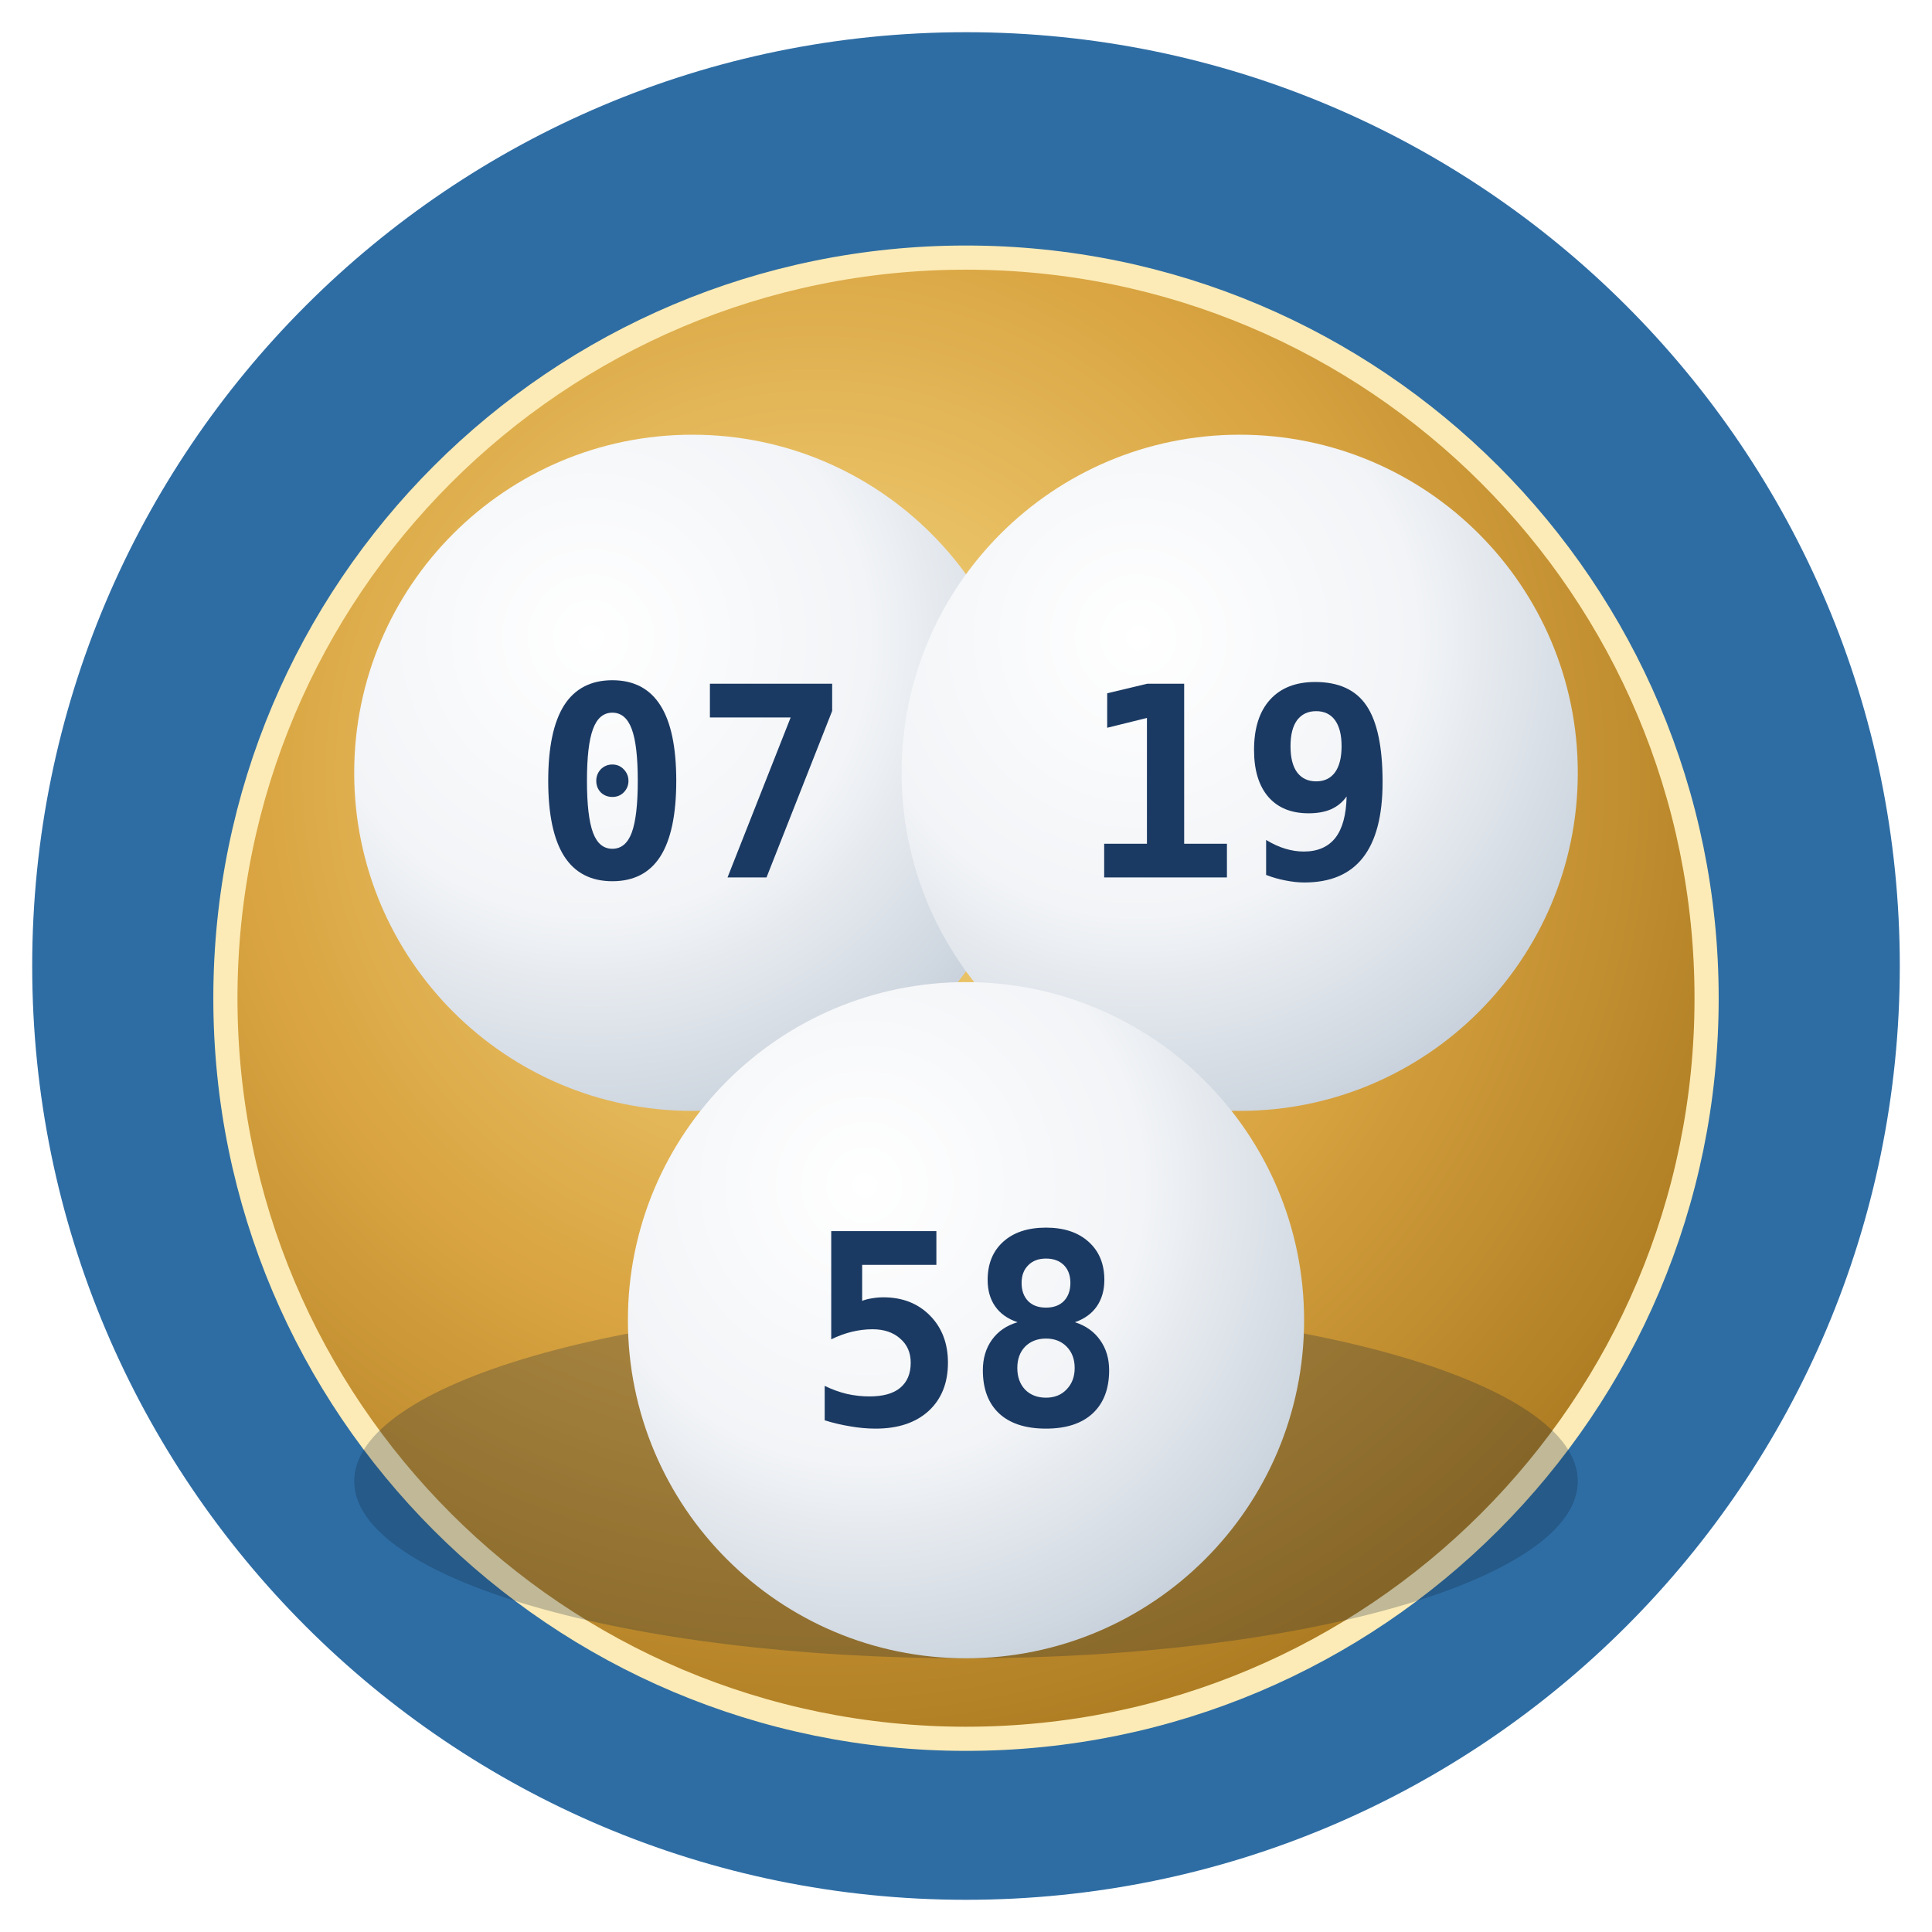
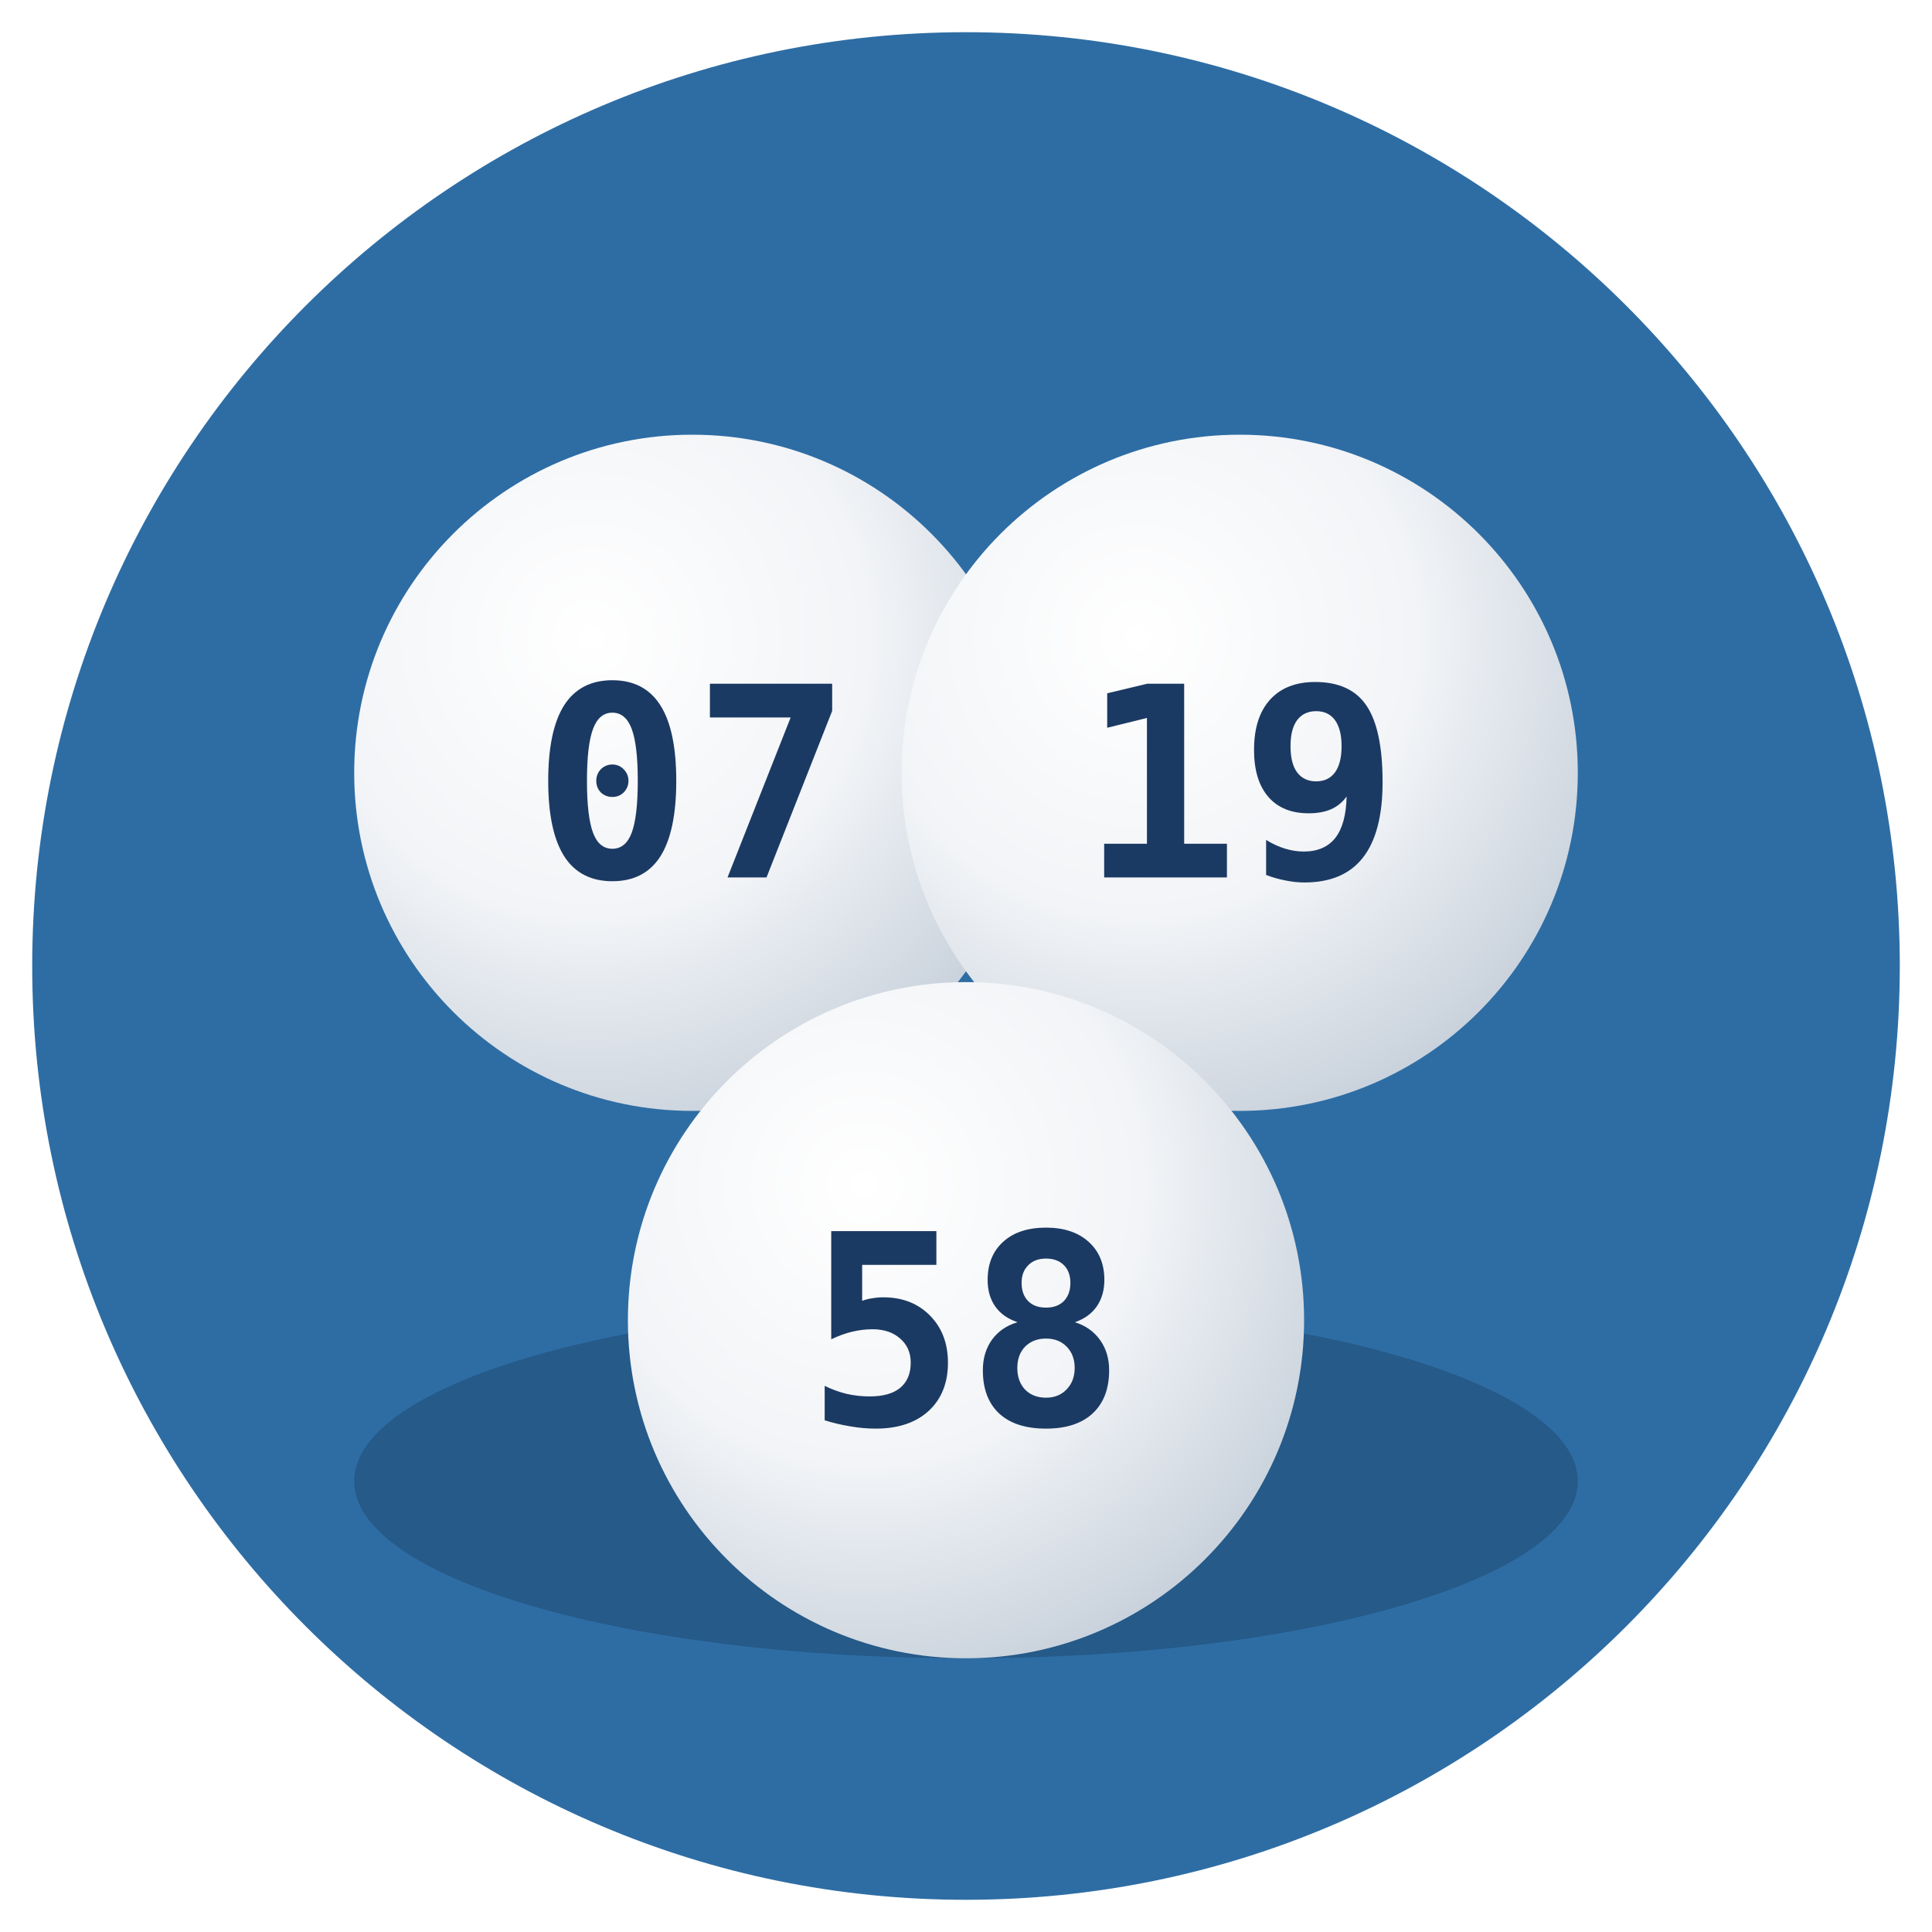
<svg xmlns="http://www.w3.org/2000/svg" viewBox="0 0 120 120" role="img" aria-label="Logo La BankeraRD">
  <defs>
-     <radialGradient id="aroDorado" cx="40%" cy="35%" r="70%">
-       <stop offset="0%" stop-color="#F6D983" />
-       <stop offset="55%" stop-color="#D9A441" />
-       <stop offset="100%" stop-color="#A9781F" />
-     </radialGradient>
    <radialGradient id="bolaBlanca" cx="35%" cy="30%" r="75%">
      <stop offset="0%" stop-color="#FFFFFF" />
      <stop offset="55%" stop-color="#F2F4F7" />
      <stop offset="100%" stop-color="#C9D2DC" />
    </radialGradient>
  </defs>
  <circle cx="60" cy="60" r="58" fill="#2E6DA4" />
-   <circle cx="60" cy="62" r="46" fill="url(#aroDorado)" stroke="#FCEBB6" stroke-width="1.5" />
  <ellipse cx="60" cy="92" rx="38" ry="11" fill="#0A1E38" opacity="0.25" />
  <circle cx="43" cy="48" r="21" fill="url(#bolaBlanca)" />
  <text x="43" y="54.5" font-family="'Space Mono', monospace" font-weight="700" font-size="16.5" fill="#1B3A63" text-anchor="middle">07</text>
  <circle cx="77" cy="48" r="21" fill="url(#bolaBlanca)" />
  <text x="77" y="54.5" font-family="'Space Mono', monospace" font-weight="700" font-size="16.5" fill="#1B3A63" text-anchor="middle">19</text>
  <circle cx="60" cy="82" r="21" fill="url(#bolaBlanca)" />
  <text x="60" y="88.5" font-family="'Space Mono', monospace" font-weight="700" font-size="16.5" fill="#1B3A63" text-anchor="middle">58</text>
</svg>
